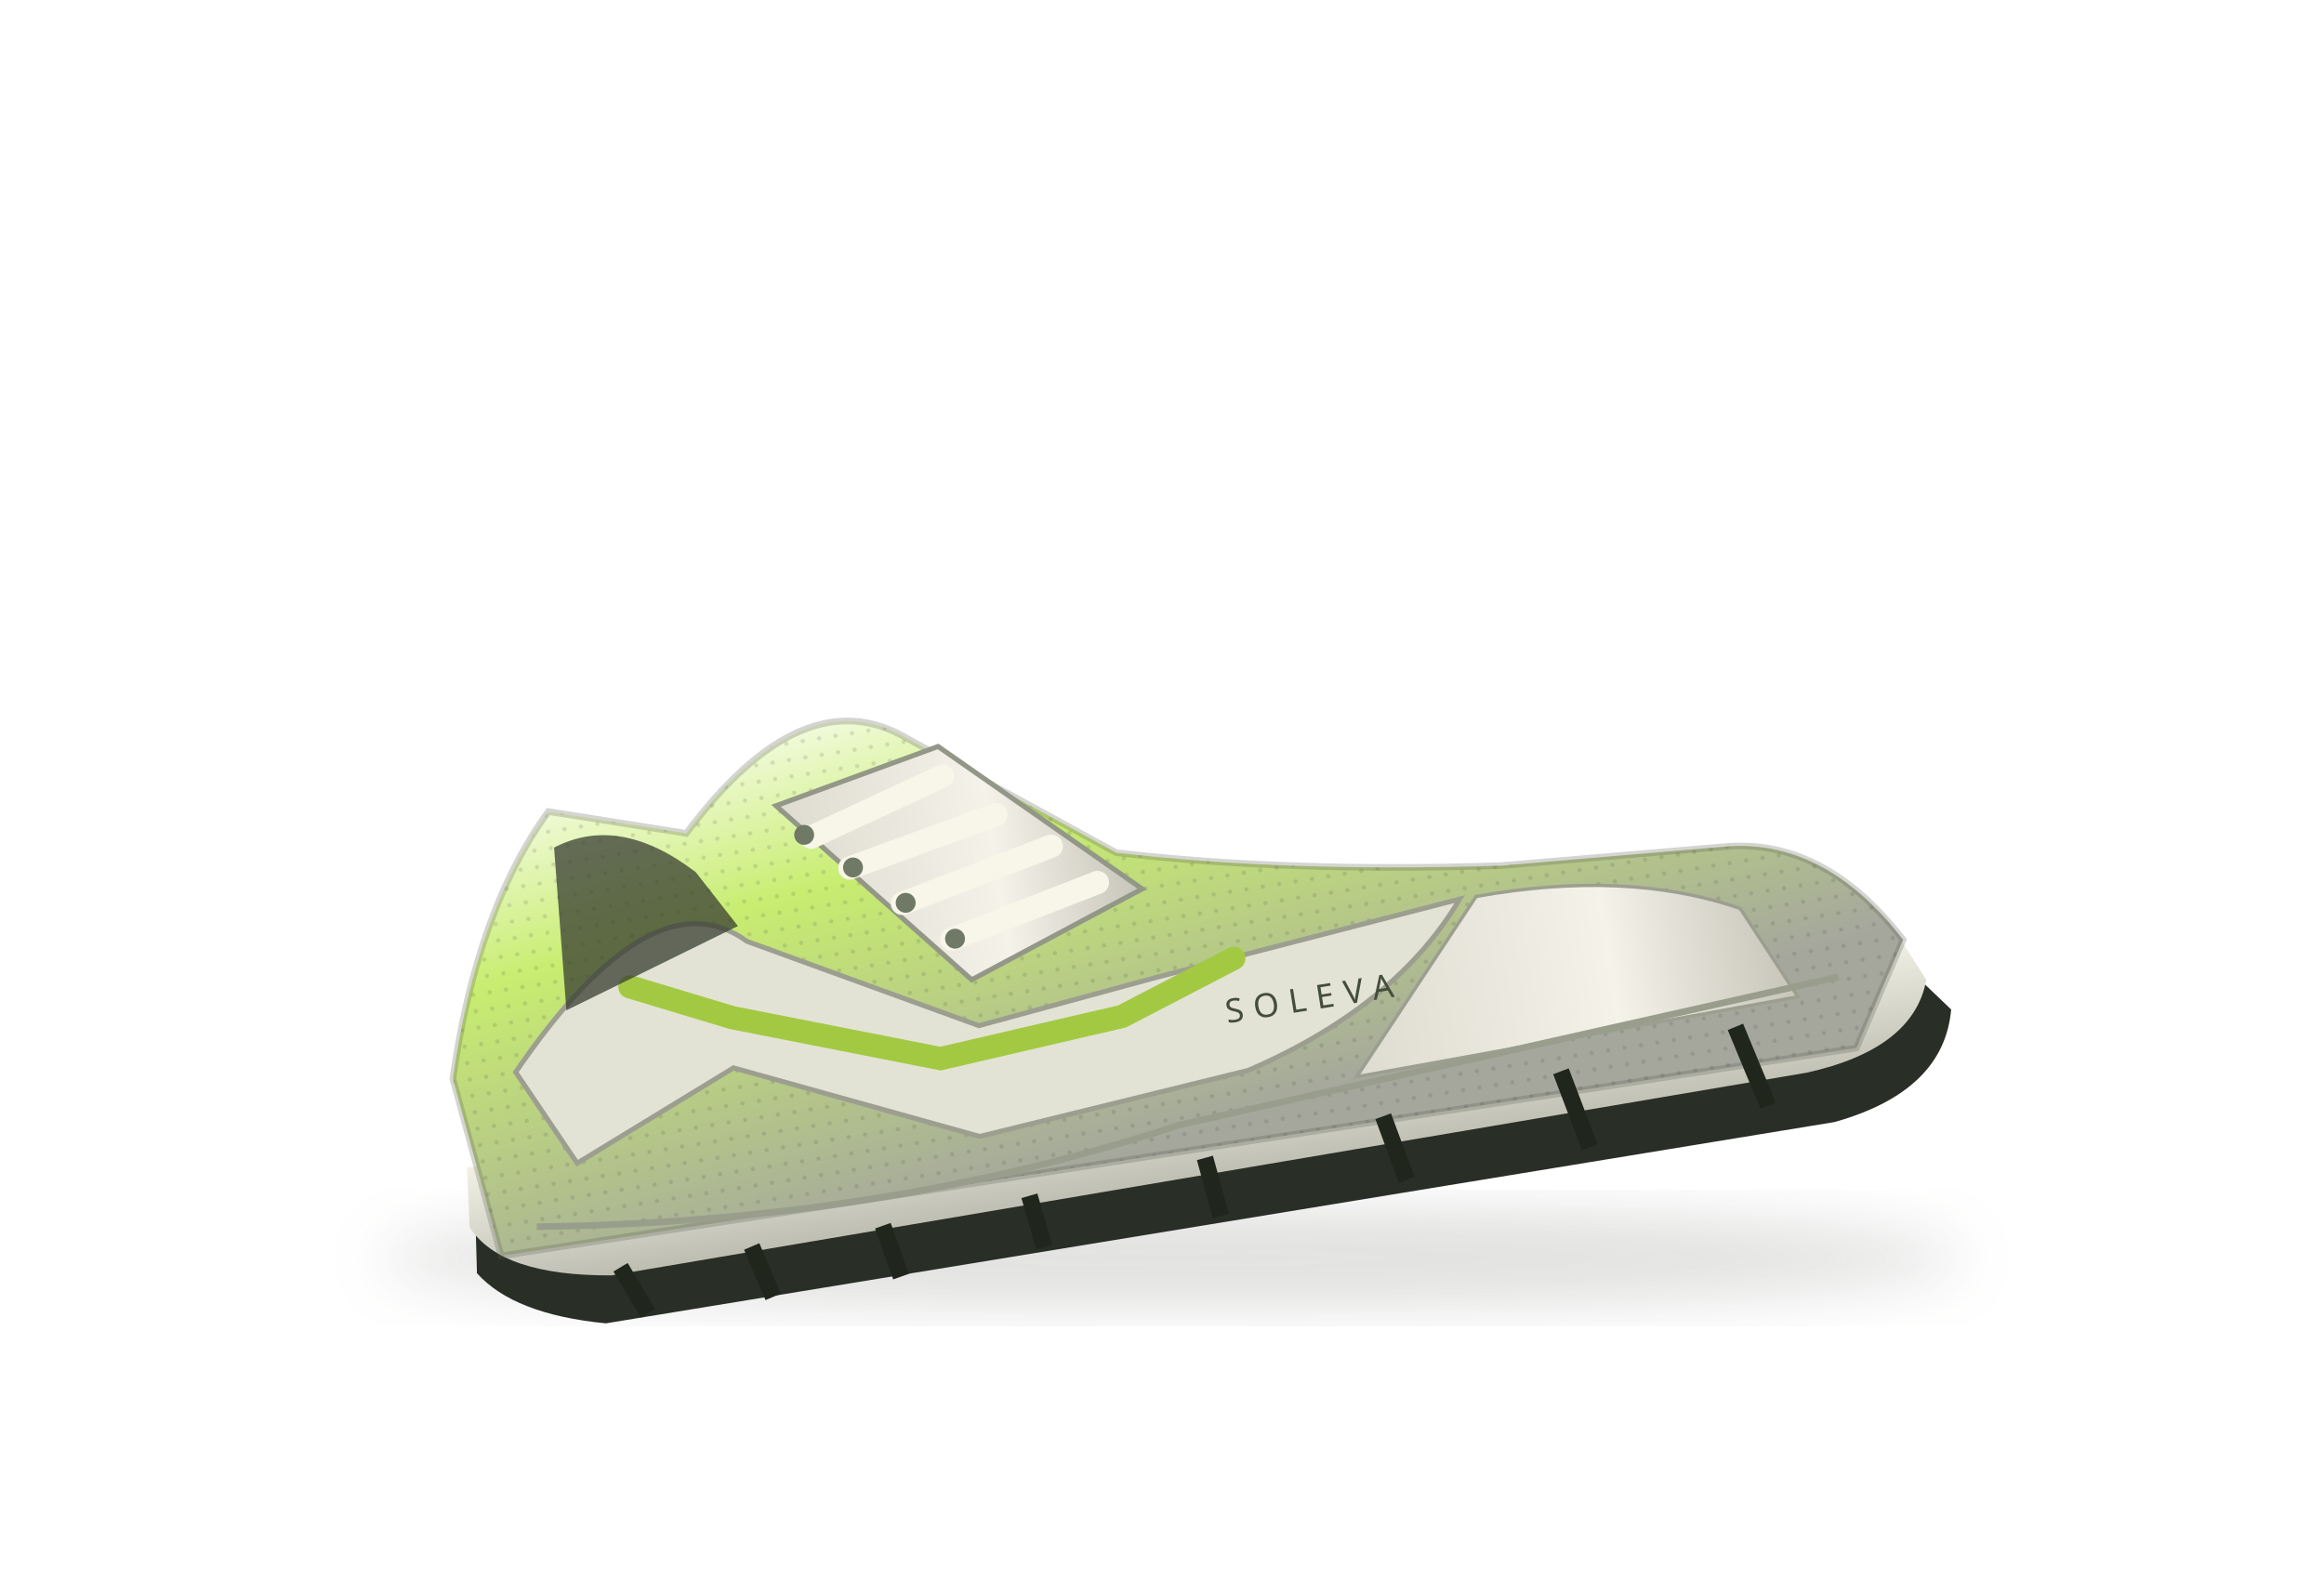
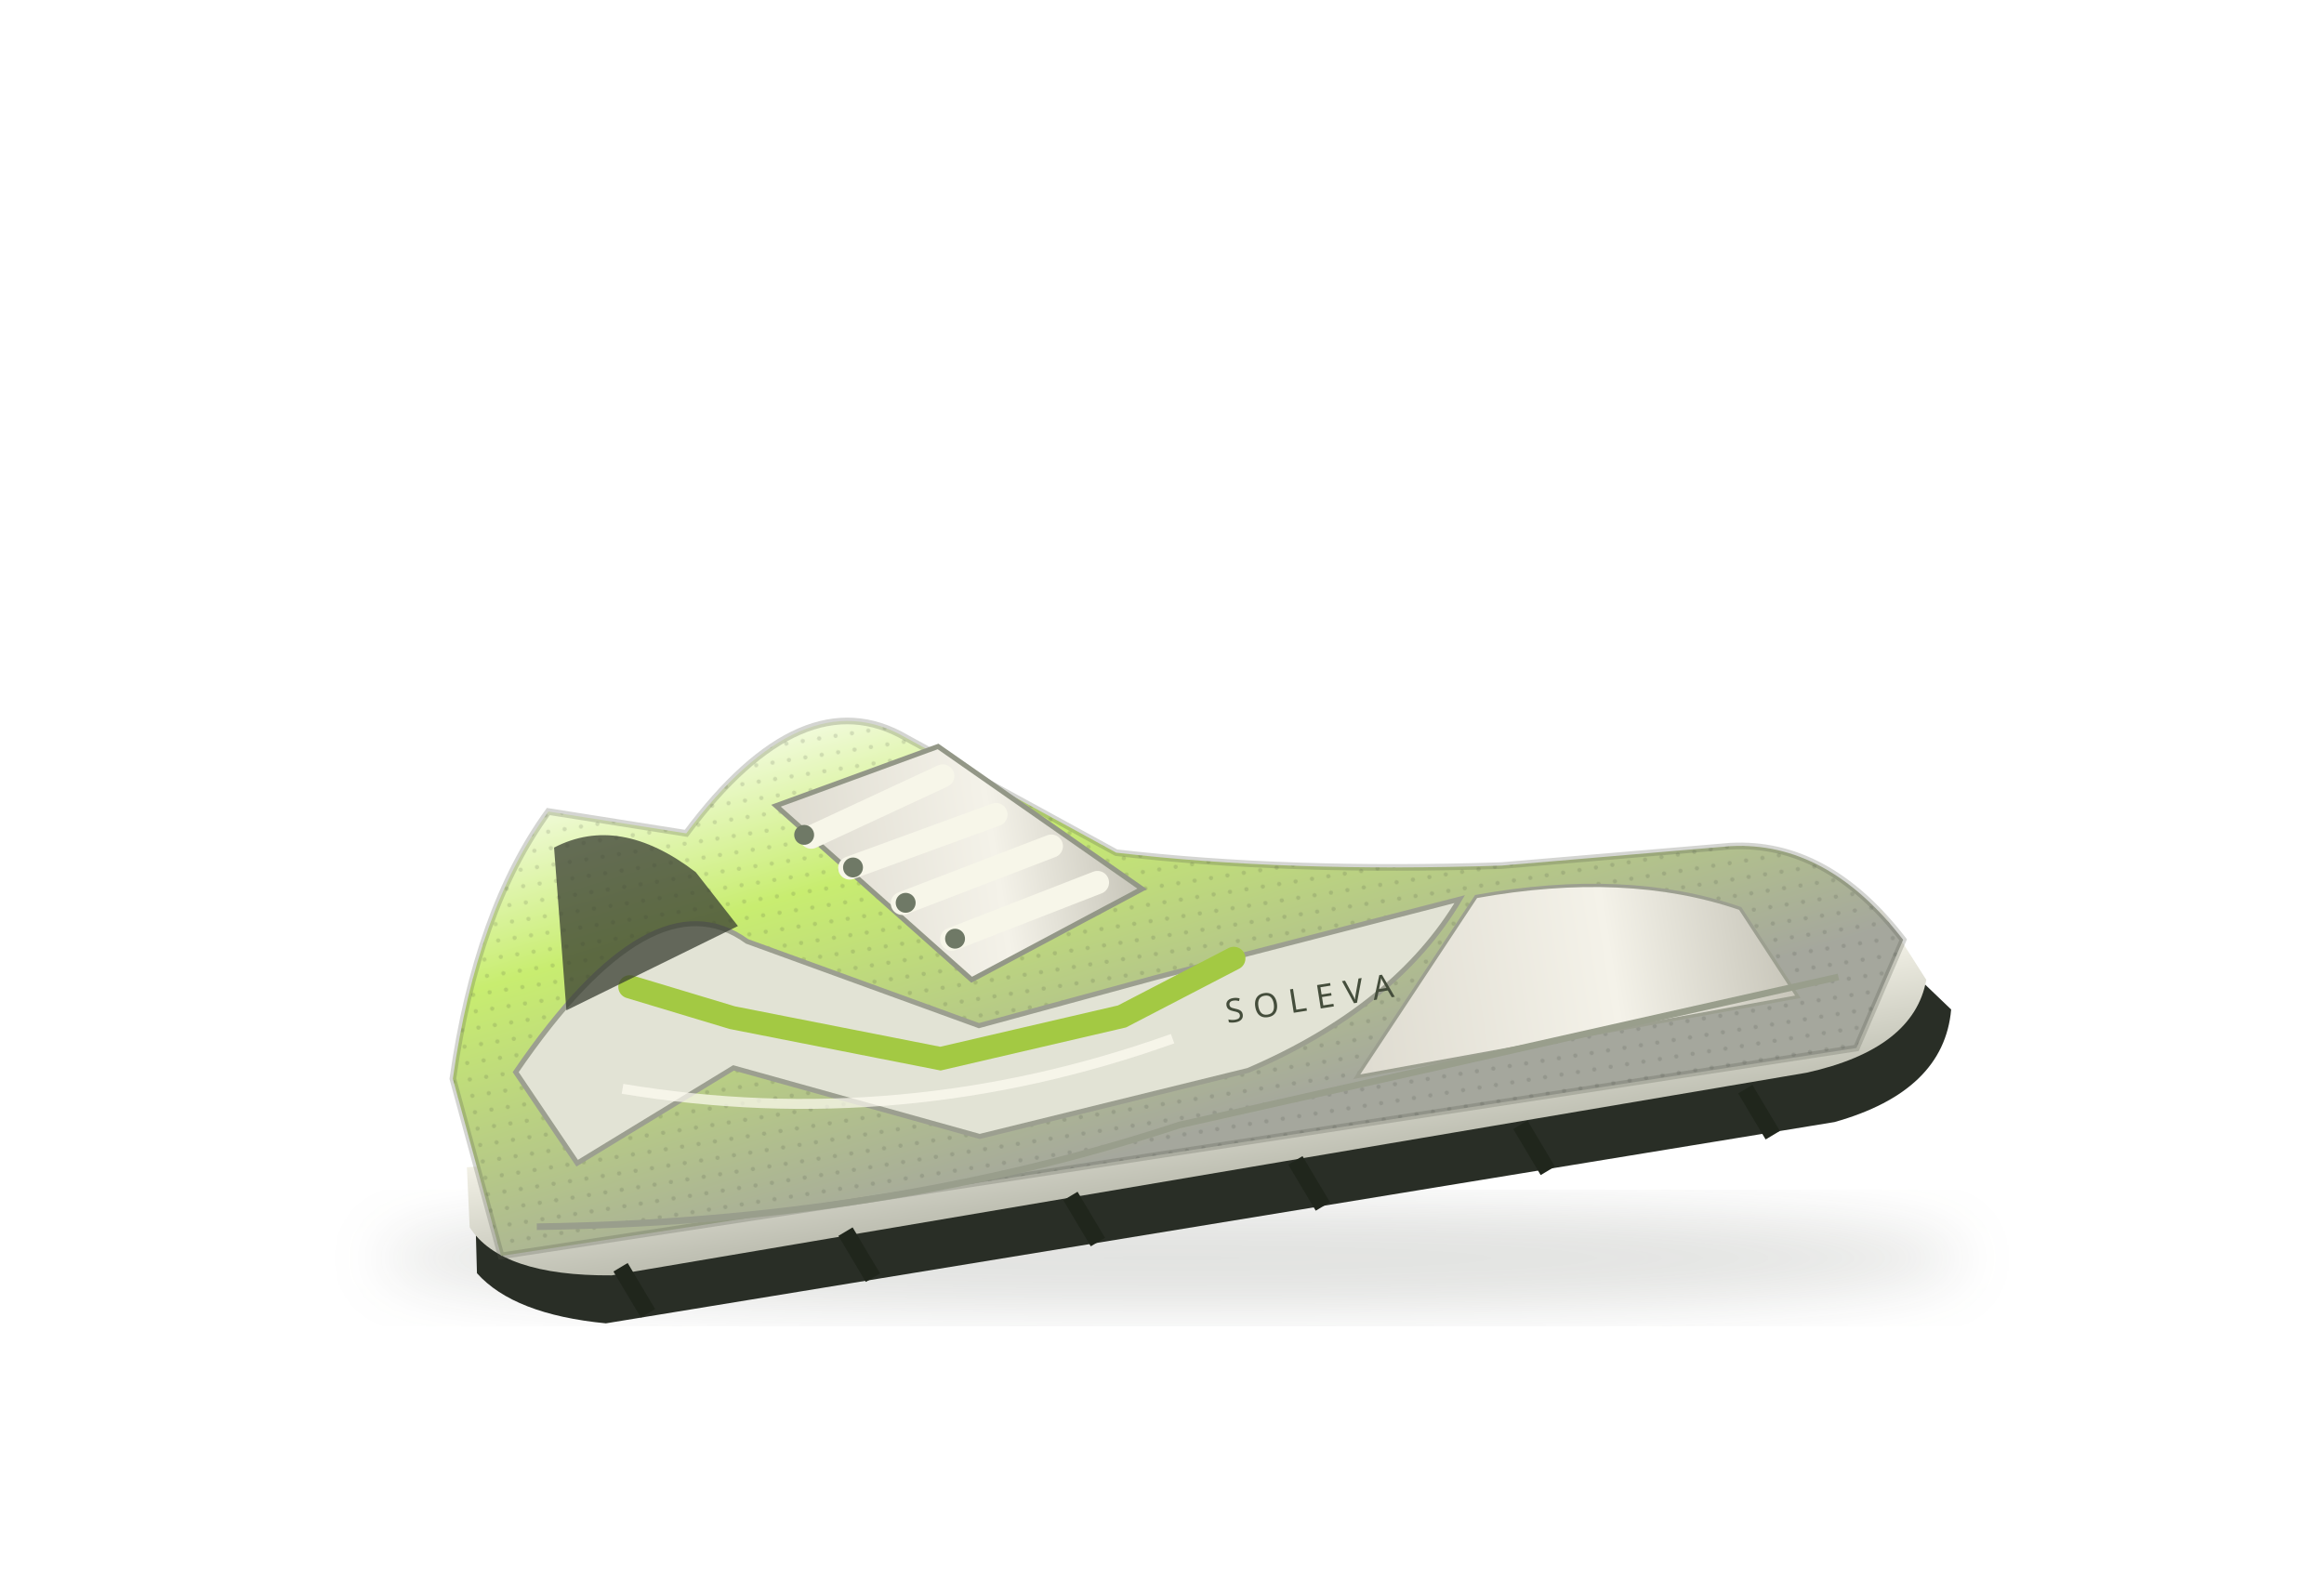
<svg xmlns="http://www.w3.org/2000/svg" viewBox="0 0 700 480">
  <defs>
    <linearGradient id="u" x1="0" y1="0" x2="0.4" y2="1">
      <stop stop-color="#ffffff" />
      <stop offset=".38" stop-color="#c8ed70" />
      <stop offset="1" stop-color="#a5a79d" />
    </linearGradient>
    <linearGradient id="s" x2="0" y2="1">
      <stop stop-color="#fffdf3" />
      <stop offset="1" stop-color="#bdbeb1" />
    </linearGradient>
    <linearGradient id="p">
      <stop stop-color="#dedbd0" />
      <stop offset=".6" stop-color="#f4f2e9" />
      <stop offset="1" stop-color="#c7c5b9" />
    </linearGradient>
    <pattern id="mesh" width="5" height="5" patternUnits="userSpaceOnUse">
      <circle cx="2" cy="2" r=".65" fill="#343830" opacity=".2" />
    </pattern>
    <filter id="blur">
      <feGaussianBlur stdDeviation="9" />
    </filter>
  </defs>
  <ellipse cx="353" cy="379" rx="239" ry="17" fill="#3b4032" opacity=".15" filter="url(#blur)" />
  <g transform="rotate(-9 350 280)">
    <path d="M133 327 Q252 343 344 335 L562 316 L581 341 Q575 365 541 369 L166 371 Q139 364 130 350Z" fill="#292e26" />
    <path d="M132 318 Q240 329 337 320 L565 308 L575 331 Q568 351 535 353 L170 357 Q137 352 130 336Z" fill="url(#s)" />
    <path d="M132 291 Q147 242 173 216 L213 229 Q255 188 283 211 L340 255 Q390 269 454 277 L523 282 Q552 285 570 318 L551 348 L138 346 Z" fill="url(#u)" stroke="#555b4c" stroke-opacity=".25" stroke-width="2" />
    <path d="M132 291 Q147 242 173 216 L213 229 Q255 188 283 211 L340 255 Q390 269 454 277 L523 282 Q552 285 570 318 L551 348 L138 346 Z" fill="url(#mesh)" opacity=".7" />
    <path d="M151 292 Q201 239 226 264 L291 300 L346 294 L440 285 Q416 314 369 326 L286 333 L216 301 L165 322Z" fill="#e2e3d5" stroke="#9c9f90" stroke-width="1.5" />
    <path d="M189 272L218 286 L278 308 L334 304 L370 292" fill="none" stroke="#a3c943" stroke-width="7" stroke-linecap="round" />
    <path d="M445 285 Q491 284 523 301L536 330 L401 333Z" fill="url(#p)" stroke="#9c9f90" stroke-width="1" />
+     <path d="M182 302Q263 329 348 313" fill="none" stroke="#fffdf3" stroke-opacity=".7" stroke-width="3" />
    <path d="M173 227Q194 220 214 241L224 259L169 276Z" fill="#383d32" opacity=".75" />
    <path d="M241 225L292 215L346 267L291 286Z" fill="url(#p)" stroke="#939787" stroke-width="1.5" />
    <g stroke="#f7f6e9" stroke-width="7" stroke-linecap="round">
      <path d="M250 236L292 224M260 247L306 238M274 260L321 250M287 273L333 263" />
    </g>
    <g fill="#6f7966">
      <circle cx="248" cy="235" r="3" />
      <circle cx="261" cy="247" r="3" />
      <circle cx="275" cy="260" r="3" />
      <circle cx="288" cy="273" r="3" />
    </g>
    <path d="M150 339Q254 354 346 339L549 326" fill="none" stroke="#999e8c" stroke-width="2" />
-     <g stroke="#20261c" stroke-width="5">
-       <path d="M173 355L179 370M213 355L217 371M253 355L256 371M298 353L300 369M352 350L354 368M407 346L411 366M462 341L467 365M516 336L522 361" />
-     </g>
+     <path d="M173 355L179 370" stroke="#20261c" stroke-width="5" />
+     <path d="M241.6 355L247.6 370" stroke="#20261c" stroke-width="5" />
+     <path d="M310.2 355L316.2 370" stroke="#20261c" stroke-width="5" />
+     <path d="M378.8 355L384.8 370" stroke="#20261c" stroke-width="5" />
+     <path d="M447.4 355L453.4 370" stroke="#20261c" stroke-width="5" />
+     <path d="M516 355L522 370" stroke="#20261c" stroke-width="5" />
    <text x="365" y="311" fill="#444d3b" font-family="sans-serif" font-size="10" letter-spacing="3">SOLEVA</text>
  </g>
</svg>
